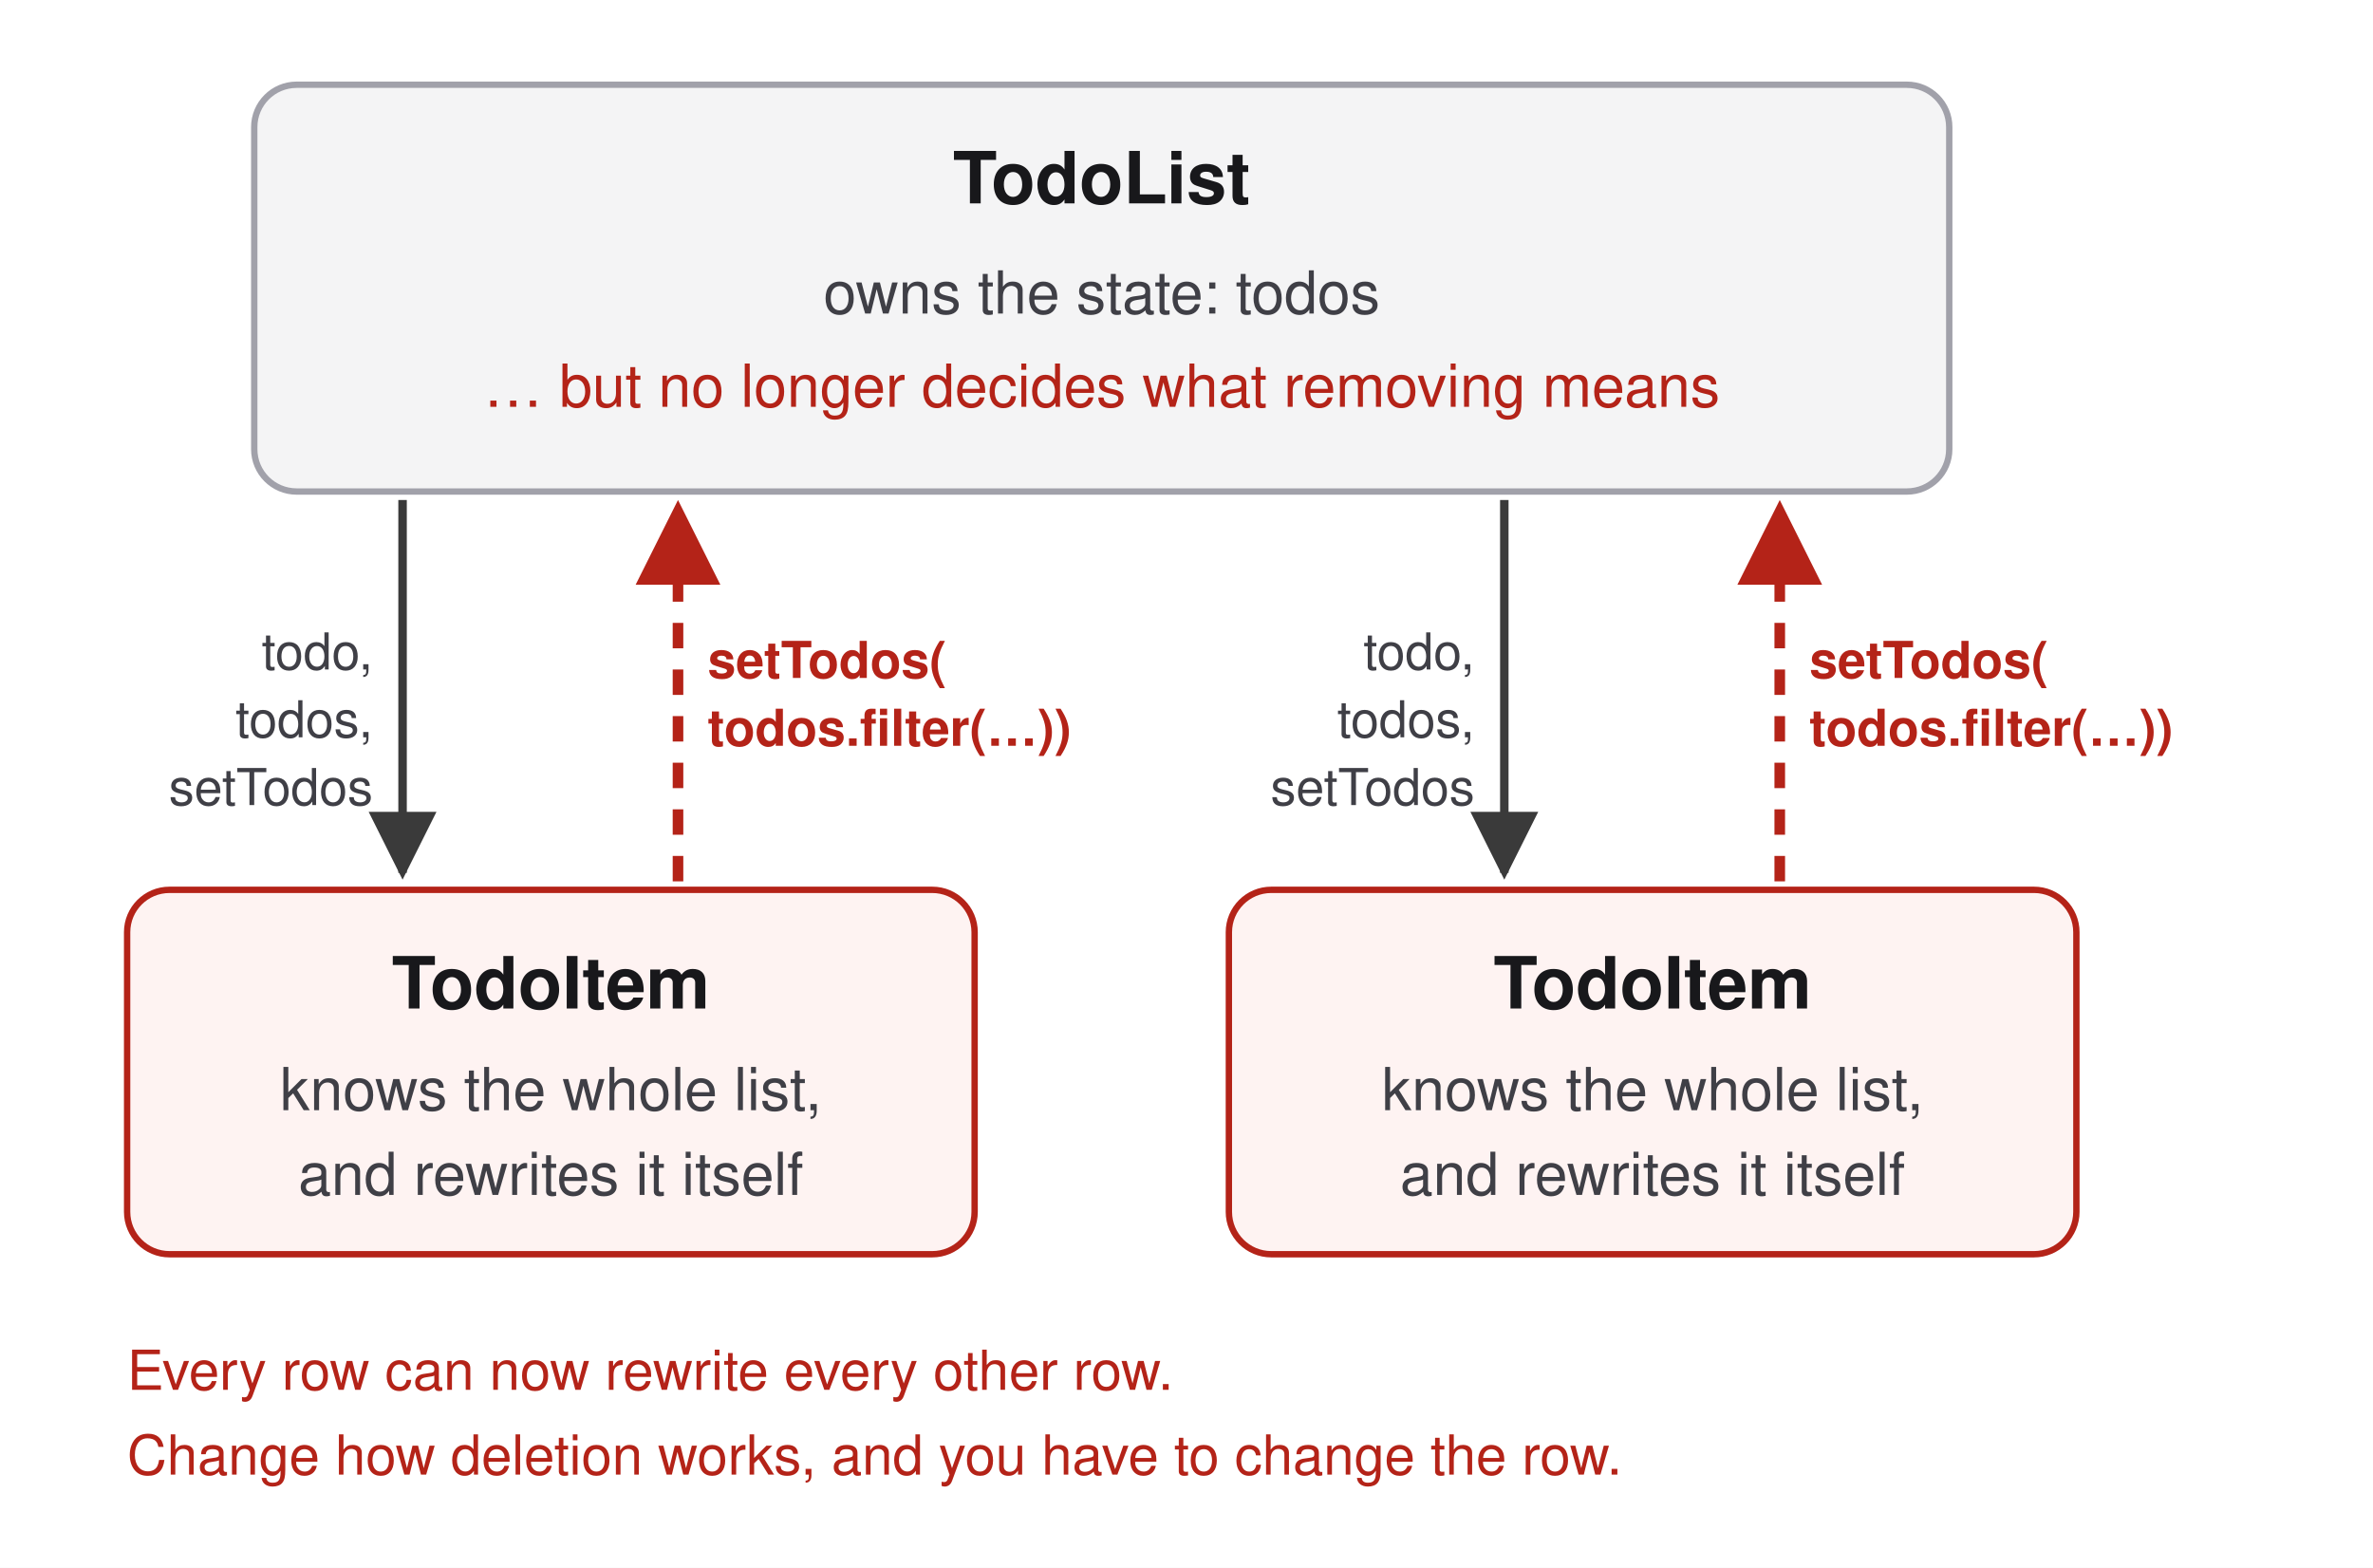
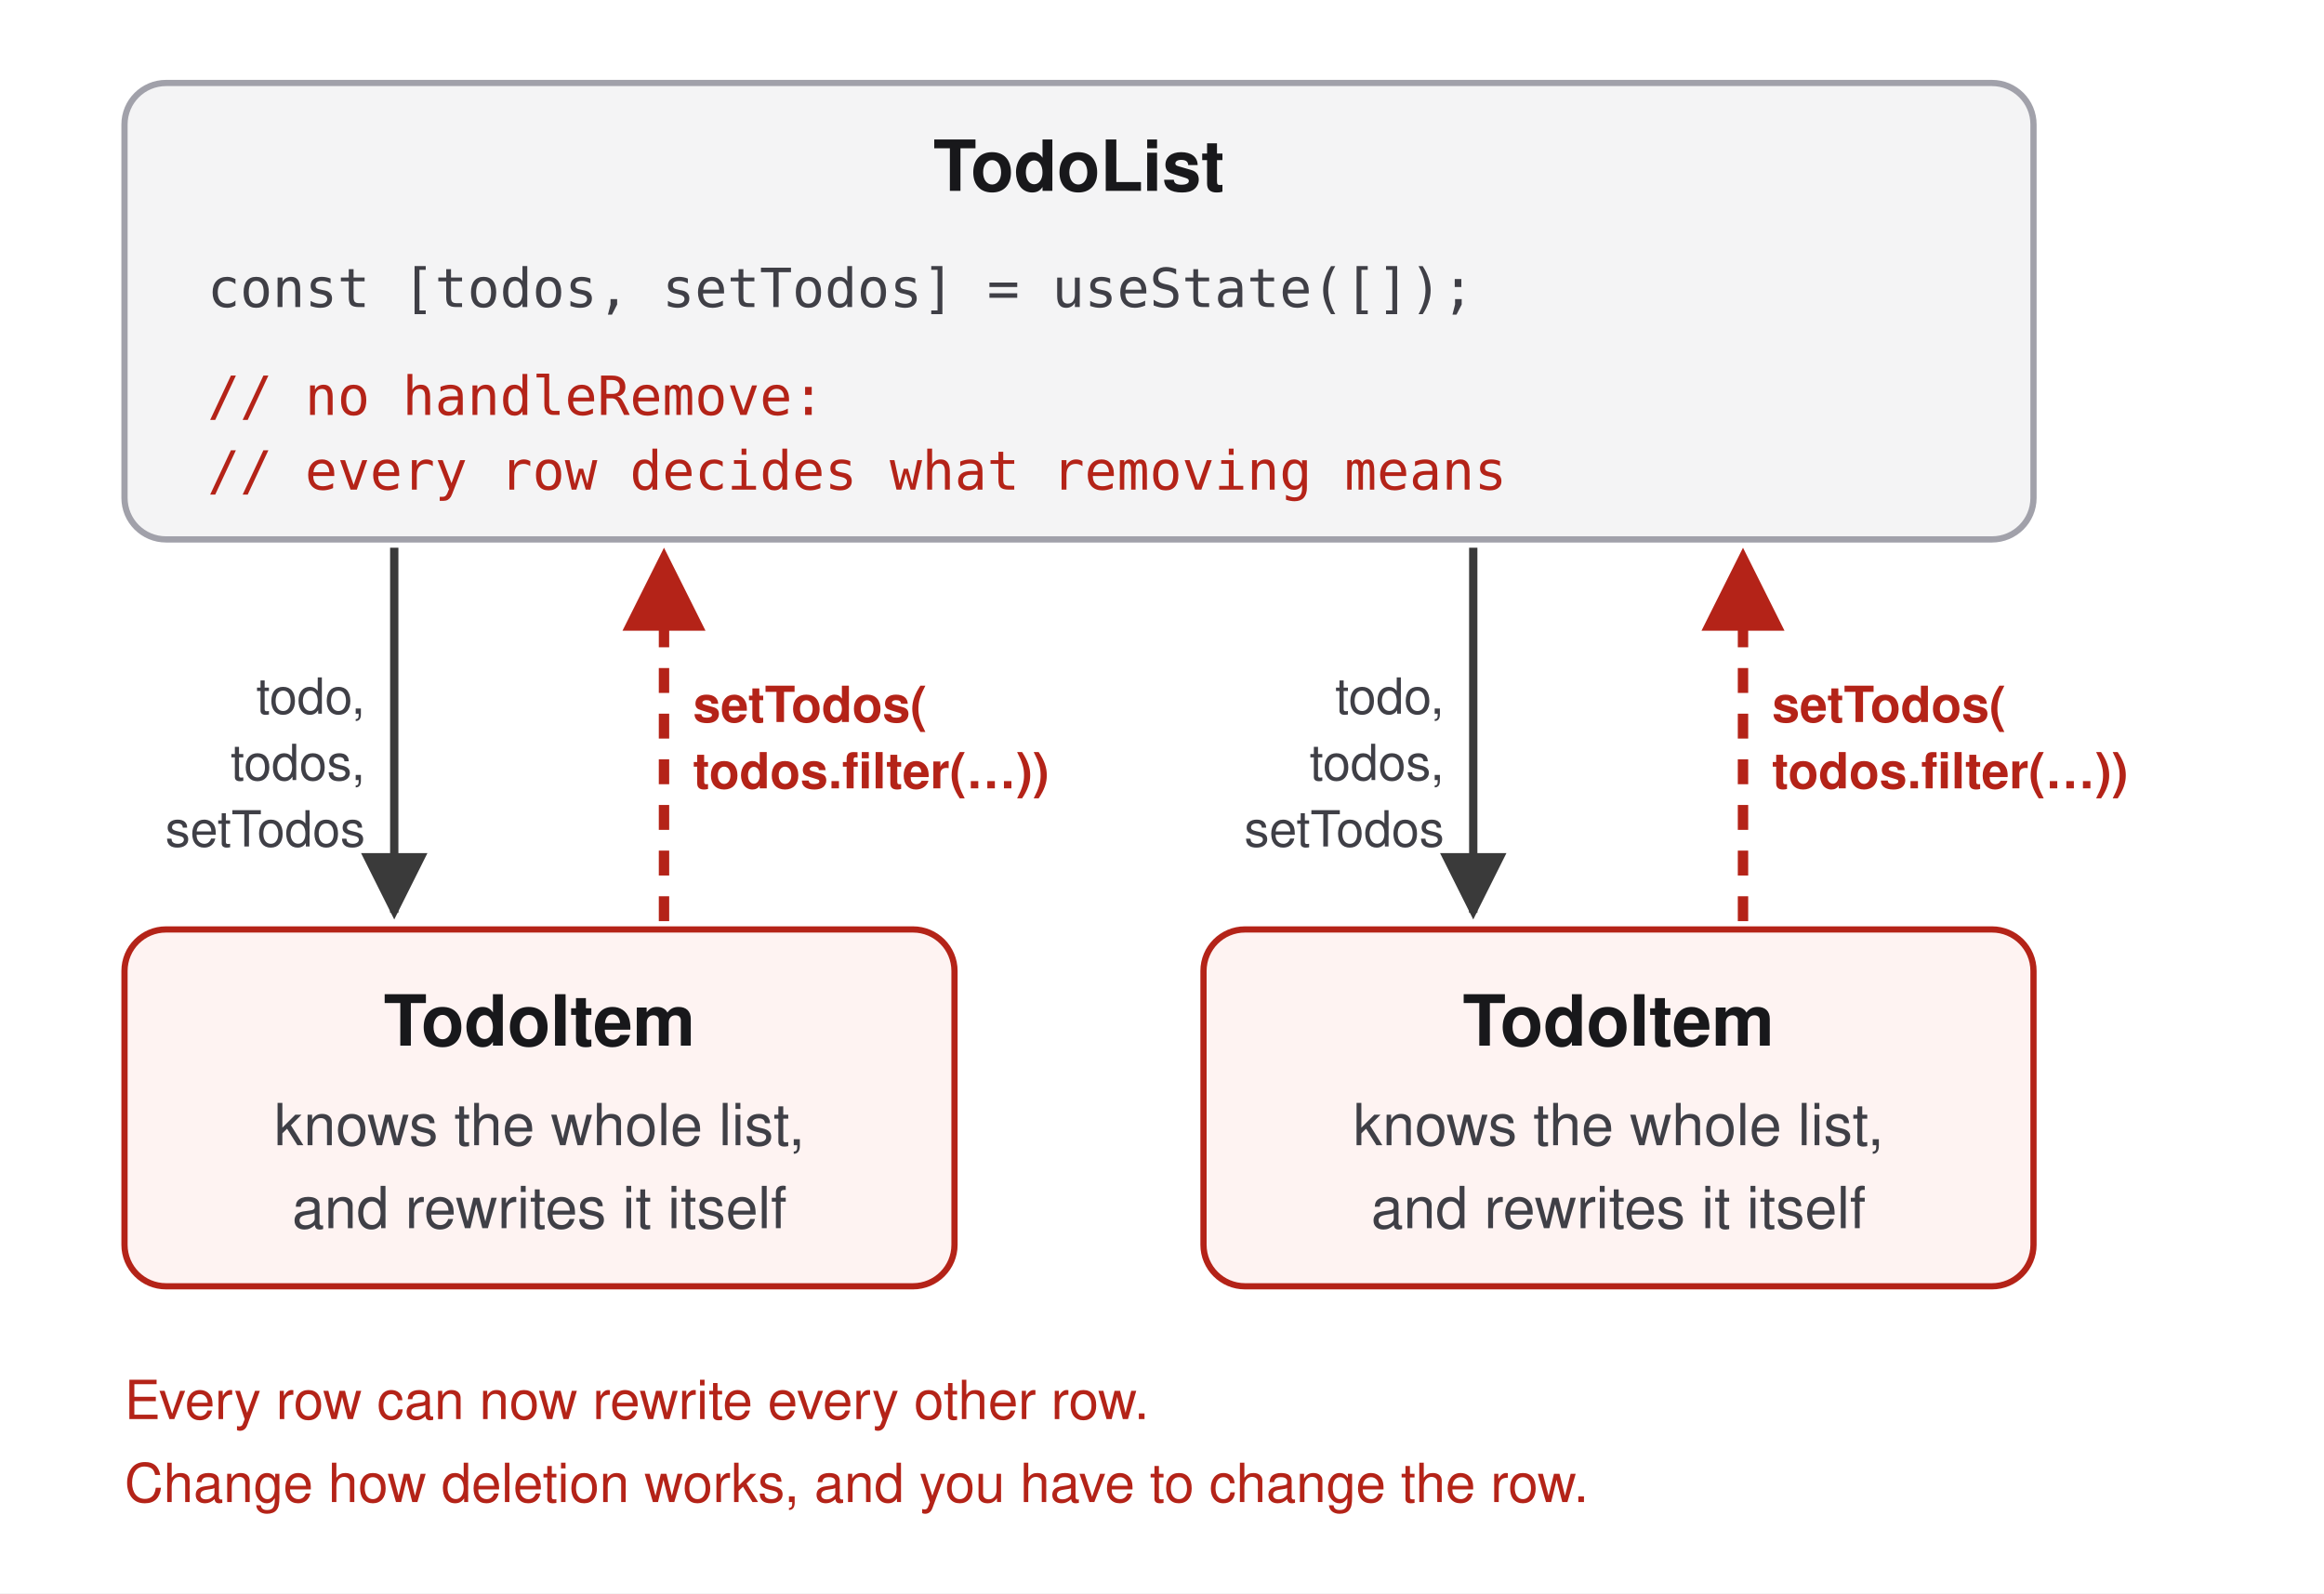
- <svg xmlns="http://www.w3.org/2000/svg" viewBox="0 0 560 370" width="560" height="370" font-family="-apple-system, 'Segoe UI', Helvetica, Arial, sans-serif">
+ <svg xmlns="http://www.w3.org/2000/svg" viewBox="0 0 560 384" width="560" height="384" font-family="-apple-system, 'Segoe UI', Helvetica, Arial, sans-serif">
  <defs>
    <marker id="arr-grey" viewBox="0 0 10 10" refX="9" refY="5" markerWidth="8" markerHeight="8" orient="auto">
      <path d="M0,0 L10,5 L0,10 z" fill="#3a3a3a" />
    </marker>
    <marker id="arr-red" viewBox="0 0 10 10" refX="9" refY="5" markerWidth="8" markerHeight="8" orient="auto">
      <path d="M0,0 L10,5 L0,10 z" fill="#b42318" />
    </marker>
  </defs>
-   <rect width="560" height="370" fill="#ffffff" />
-   <rect x="60" y="20" width="400" height="96" rx="10" fill="#f4f4f5" stroke="#a1a1aa" stroke-width="1.5" />
-   <text x="260" y="48" text-anchor="middle" font-size="17" font-weight="700" fill="#18181b">TodoList</text>
-   <text x="260" y="74" text-anchor="middle" font-size="14" fill="#3f3f46">owns the state: todos</text>
-   <text x="260" y="96" text-anchor="middle" font-size="14" fill="#b42318">… but no longer decides what removing means</text>
-   <rect x="30" y="210" width="200" height="86" rx="10" fill="#fef3f2" stroke="#b42318" stroke-width="1.5" />
-   <text x="130" y="238" text-anchor="middle" font-size="17" font-weight="700" fill="#18181b">TodoItem</text>
-   <text x="130" y="262" text-anchor="middle" font-size="14" fill="#3f3f46">knows the whole list,</text>
-   <text x="130" y="282" text-anchor="middle" font-size="14" fill="#3f3f46">and rewrites it itself</text>
-   <rect x="290" y="210" width="200" height="86" rx="10" fill="#fef3f2" stroke="#b42318" stroke-width="1.5" />
-   <text x="390" y="238" text-anchor="middle" font-size="17" font-weight="700" fill="#18181b">TodoItem</text>
-   <text x="390" y="262" text-anchor="middle" font-size="14" fill="#3f3f46">knows the whole list,</text>
-   <text x="390" y="282" text-anchor="middle" font-size="14" fill="#3f3f46">and rewrites it itself</text>
-   <line x1="95" y1="118" x2="95" y2="206" stroke="#3a3a3a" stroke-width="2" marker-end="url(#arr-grey)" />
-   <text x="88" y="158" text-anchor="end" font-size="12" fill="#3f3f46">todo,</text>
-   <text x="88" y="174" text-anchor="end" font-size="12" fill="#3f3f46">todos,</text>
-   <text x="88" y="190" text-anchor="end" font-size="12" fill="#3f3f46">setTodos</text>
-   <line x1="160" y1="208" x2="160" y2="120" stroke="#b42318" stroke-width="2.5" stroke-dasharray="6 5" marker-end="url(#arr-red)" />
-   <text x="167" y="160" font-size="12" font-weight="700" fill="#b42318">setTodos(</text>
-   <text x="167" y="176" font-size="12" font-weight="700" fill="#b42318">  todos.filter(…))</text>
-   <line x1="355" y1="118" x2="355" y2="206" stroke="#3a3a3a" stroke-width="2" marker-end="url(#arr-grey)" />
-   <text x="348" y="158" text-anchor="end" font-size="12" fill="#3f3f46">todo,</text>
-   <text x="348" y="174" text-anchor="end" font-size="12" fill="#3f3f46">todos,</text>
-   <text x="348" y="190" text-anchor="end" font-size="12" fill="#3f3f46">setTodos</text>
-   <line x1="420" y1="208" x2="420" y2="120" stroke="#b42318" stroke-width="2.5" stroke-dasharray="6 5" marker-end="url(#arr-red)" />
-   <text x="427" y="160" font-size="12" font-weight="700" fill="#b42318">setTodos(</text>
-   <text x="427" y="176" font-size="12" font-weight="700" fill="#b42318">  todos.filter(…))</text>
-   <text x="30" y="328" font-size="13" fill="#b42318">Every row can now rewrite every other row.</text>
-   <text x="30" y="348" font-size="13" fill="#b42318">Change how deletion works, and you have to change the row.</text>
+   <rect width="560" height="384" fill="#ffffff" />
+   <rect x="30" y="20" width="460" height="110" rx="10" fill="#f4f4f5" stroke="#a1a1aa" stroke-width="1.5" />
+   <text x="260" y="46" text-anchor="middle" font-size="17" font-weight="700" fill="#18181b">TodoList</text>
+   <text x="50" y="74" font-family="ui-monospace, 'SF Mono', Menlo, Consolas, monospace" font-size="13" fill="#3f3f46">const [todos, setTodos] = useState([]);</text>
+   <text x="50" y="100" font-family="ui-monospace, 'SF Mono', Menlo, Consolas, monospace" font-size="13" fill="#b42318">// no handleRemove:</text>
+   <text x="50" y="118" font-family="ui-monospace, 'SF Mono', Menlo, Consolas, monospace" font-size="13" fill="#b42318">// every row decides what removing means</text>
+   <rect x="30" y="224" width="200" height="86" rx="10" fill="#fef3f2" stroke="#b42318" stroke-width="1.5" />
+   <text x="130" y="252" text-anchor="middle" font-size="17" font-weight="700" fill="#18181b">TodoItem</text>
+   <text x="130" y="276" text-anchor="middle" font-size="14" fill="#3f3f46">knows the whole list,</text>
+   <text x="130" y="296" text-anchor="middle" font-size="14" fill="#3f3f46">and rewrites it itself</text>
+   <rect x="290" y="224" width="200" height="86" rx="10" fill="#fef3f2" stroke="#b42318" stroke-width="1.5" />
+   <text x="390" y="252" text-anchor="middle" font-size="17" font-weight="700" fill="#18181b">TodoItem</text>
+   <text x="390" y="276" text-anchor="middle" font-size="14" fill="#3f3f46">knows the whole list,</text>
+   <text x="390" y="296" text-anchor="middle" font-size="14" fill="#3f3f46">and rewrites it itself</text>
+   <line x1="95" y1="132" x2="95" y2="220" stroke="#3a3a3a" stroke-width="2" marker-end="url(#arr-grey)" />
+   <text x="88" y="172" text-anchor="end" font-size="12" fill="#3f3f46">todo,</text>
+   <text x="88" y="188" text-anchor="end" font-size="12" fill="#3f3f46">todos,</text>
+   <text x="88" y="204" text-anchor="end" font-size="12" fill="#3f3f46">setTodos</text>
+   <line x1="160" y1="222" x2="160" y2="134" stroke="#b42318" stroke-width="2.5" stroke-dasharray="6 5" marker-end="url(#arr-red)" />
+   <text x="167" y="174" font-size="12" font-weight="700" fill="#b42318">setTodos(</text>
+   <text x="167" y="190" font-size="12" font-weight="700" fill="#b42318">  todos.filter(…))</text>
+   <line x1="355" y1="132" x2="355" y2="220" stroke="#3a3a3a" stroke-width="2" marker-end="url(#arr-grey)" />
+   <text x="348" y="172" text-anchor="end" font-size="12" fill="#3f3f46">todo,</text>
+   <text x="348" y="188" text-anchor="end" font-size="12" fill="#3f3f46">todos,</text>
+   <text x="348" y="204" text-anchor="end" font-size="12" fill="#3f3f46">setTodos</text>
+   <line x1="420" y1="222" x2="420" y2="134" stroke="#b42318" stroke-width="2.5" stroke-dasharray="6 5" marker-end="url(#arr-red)" />
+   <text x="427" y="174" font-size="12" font-weight="700" fill="#b42318">setTodos(</text>
+   <text x="427" y="190" font-size="12" font-weight="700" fill="#b42318">  todos.filter(…))</text>
+   <text x="30" y="342" font-size="13" fill="#b42318">Every row can now rewrite every other row.</text>
+   <text x="30" y="362" font-size="13" fill="#b42318">Change how deletion works, and you have to change the row.</text>
</svg>
